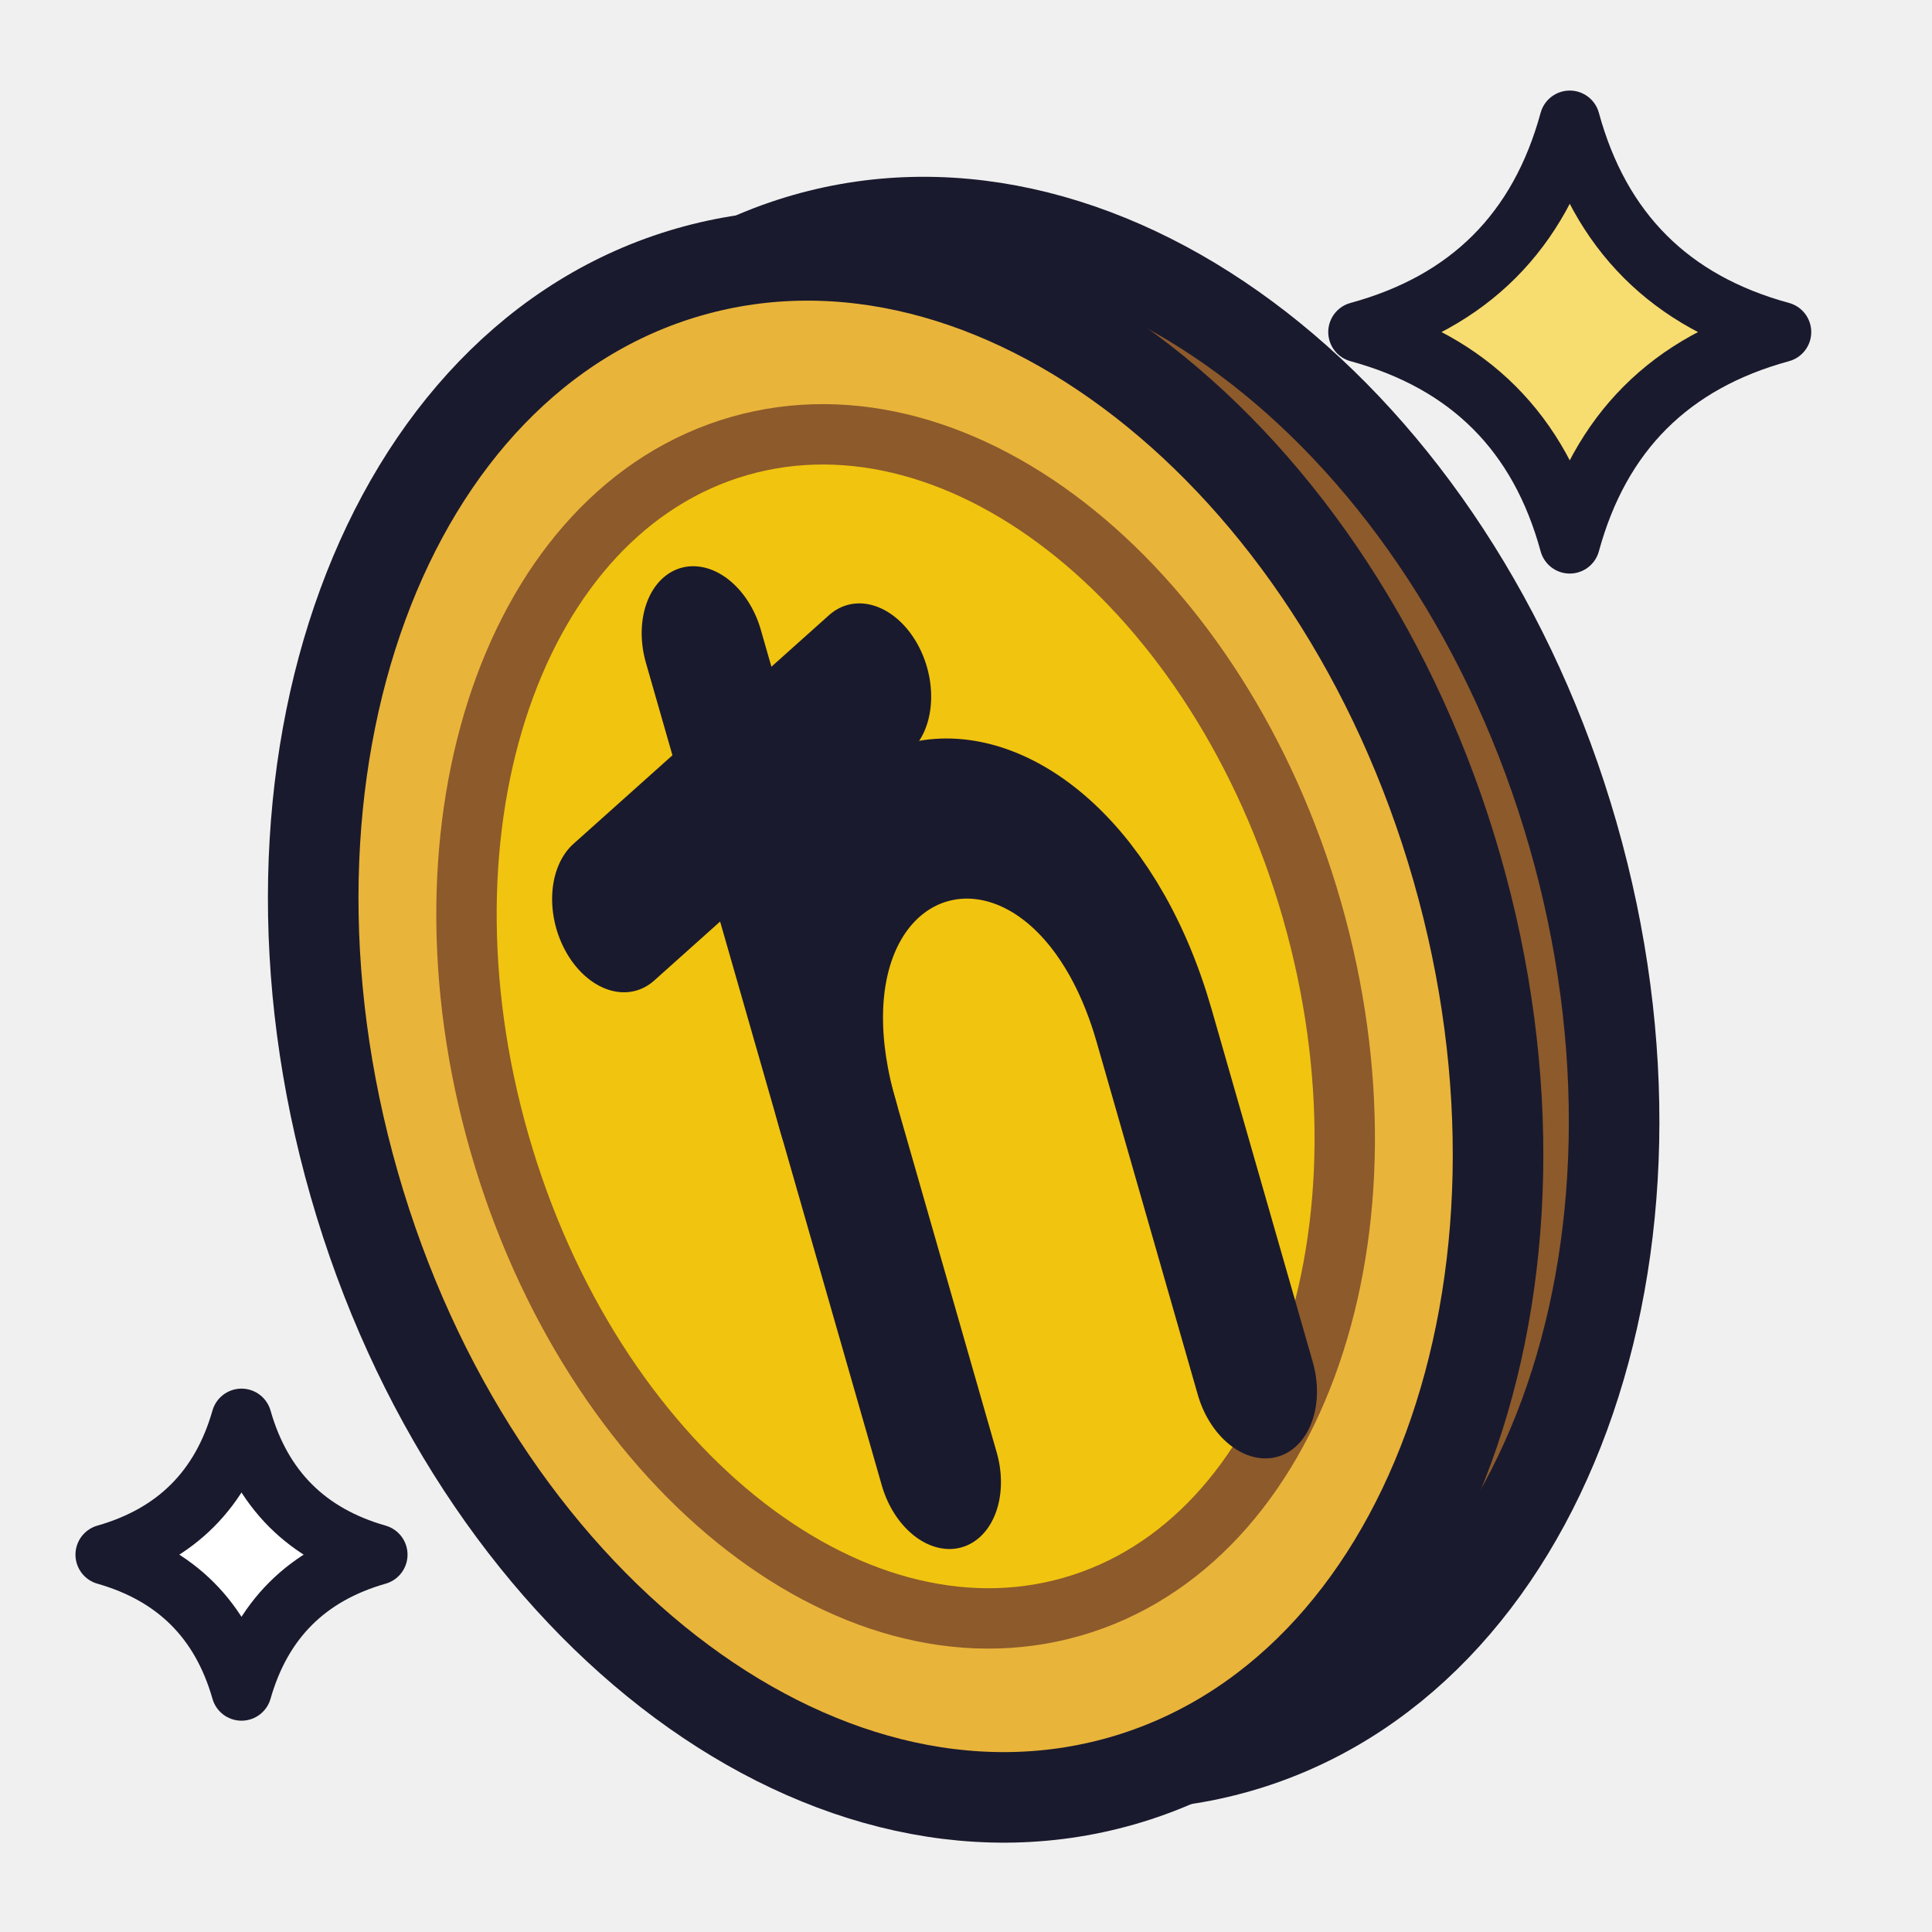
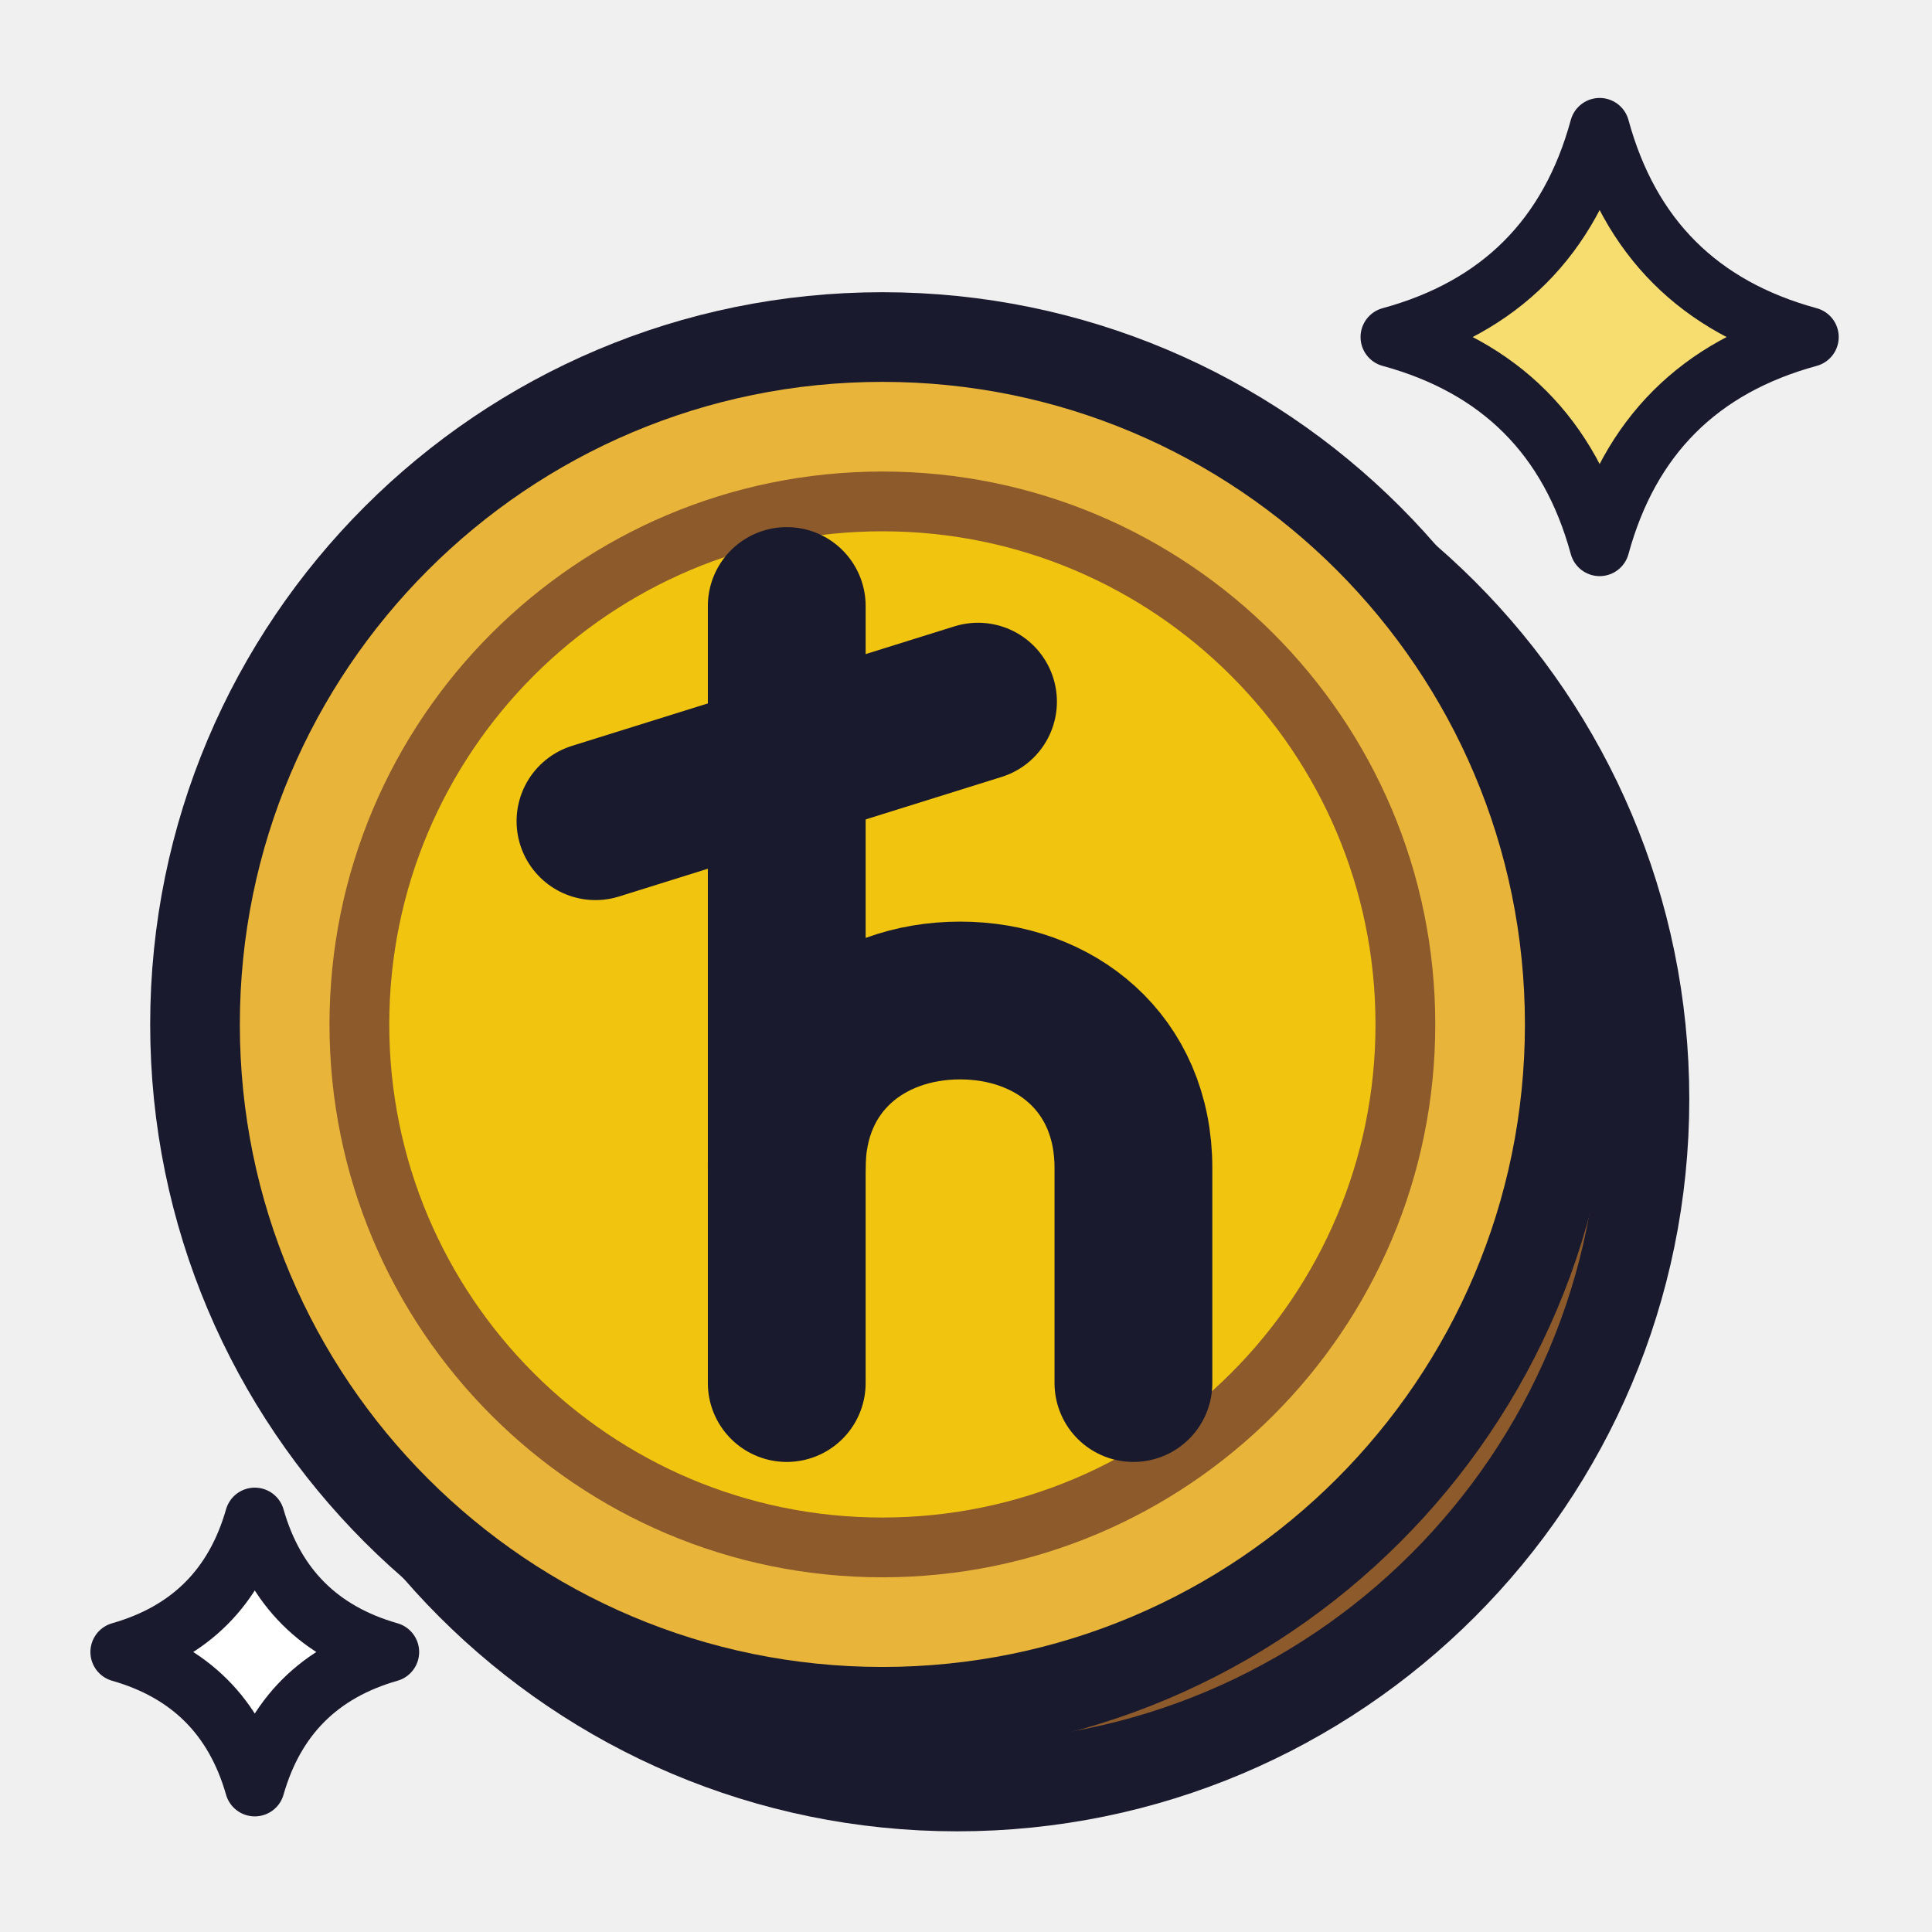
<svg xmlns="http://www.w3.org/2000/svg" viewBox="0 0 64 64" width="64" height="64">
-   <g stroke="#1a1a2e" stroke-width="3" stroke-linecap="round" stroke-linejoin="round">
-     <g transform="rotate(-16 30 34)">
-       <ellipse cx="34" cy="34" rx="19" ry="26" fill="#8d5a2b" />
-       <ellipse cx="30" cy="34" rx="19" ry="26" fill="#e9b43a" />
-       <ellipse cx="30" cy="34" rx="14" ry="20" fill="#f1c40f" stroke="#8d5a2b" stroke-width="2" />
-       <g fill="none" stroke-width="6" transform="translate(30 34) scale(.66 .9) translate(-31 -31)">
-         <path d="M26.5 15.5V47" />
-         <path d="M26.5 33.5c0-6 4-9.5 8.25-9.5s8.25 3.5 8.25 9.5V47" />
-         <path d="M18.5 24l15.5-5.5" />
+   <g data-fit="3" transform="translate(0.52 0.77) scale(0.99)">
+     <g stroke="#1a1a2e" stroke-width="3" stroke-linecap="round" stroke-linejoin="round">
+       <circle cx="31.5" cy="36" r="23" fill="#8d5a2b" />
+       <circle cx="29" cy="33.5" r="23" fill="#e9b43a" />
+       <circle cx="29" cy="33.5" r="17.5" fill="#f1c40f" stroke="#8d5a2b" stroke-width="2" />
+       <g fill="none" stroke-width="6.6" transform="translate(29 33.5) scale(.8) translate(-32 -32)">
+         <path d="M28 14.5V47" />
+         <path d="M28 38c0-4.4 3.3-7 7.25-7s7.25 2.6 7.25 7V47" />
+         <path d="M20 23.5L36 18.5" />
      </g>
+       <path d="M53 3.5q1.5 5.5 7 7-5.5 1.5-7 7-1.5-5.5-7-7 5.5-1.5 7-7z" fill="#f7dc6f" stroke-width="2" />
+       <path d="M8 50q1 3.5 4.5 4.5-3.5 1-4.5 4.5-1-3.5-4.5-4.5 3.5-1 4.5-4.5z" fill="#ffffff" stroke-width="2" />
    </g>
-     <path d="M52 4q1.5 5.5 7 7-5.5 1.5-7 7-1.5-5.5-7-7 5.5-1.5 7-7z" fill="#f7dc6f" stroke-width="2" />
-     <path d="M8 47q1 3.5 4.5 4.5-3.5 1-4.5 4.5-1-3.5-4.5-4.5 3.5-1 4.5-4.5z" fill="#ffffff" stroke-width="2" />
  </g>
</svg>
